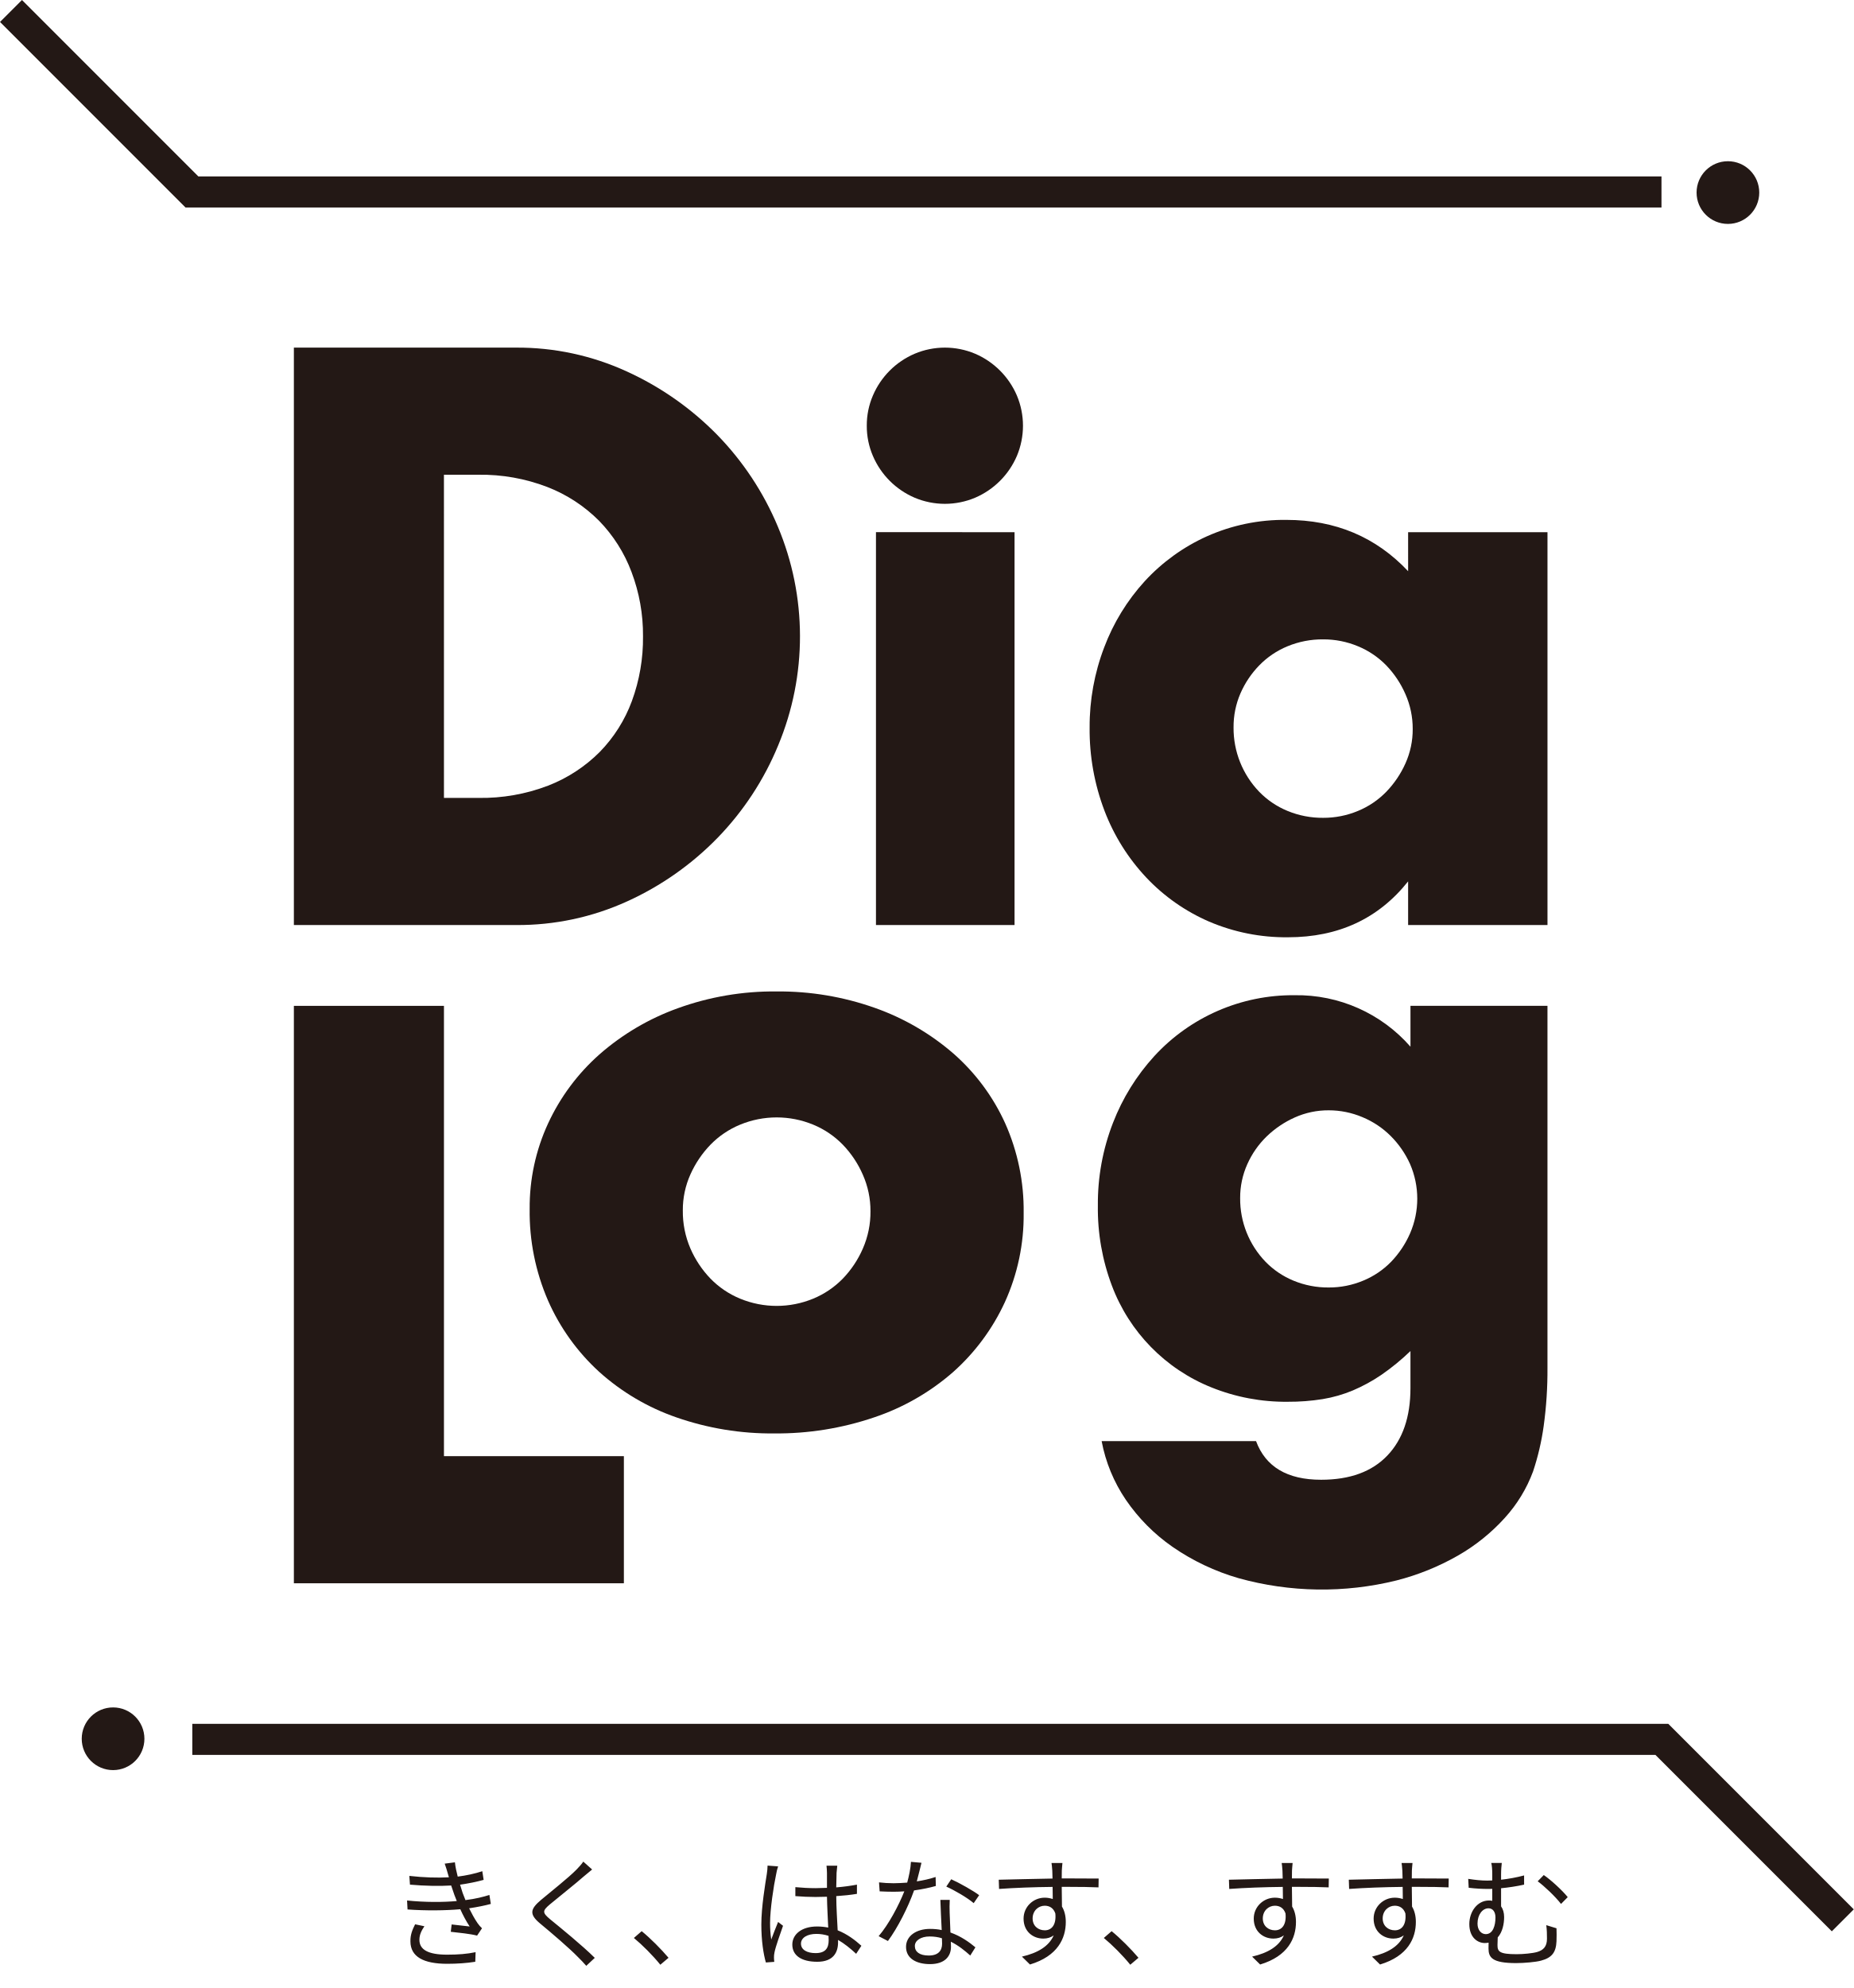
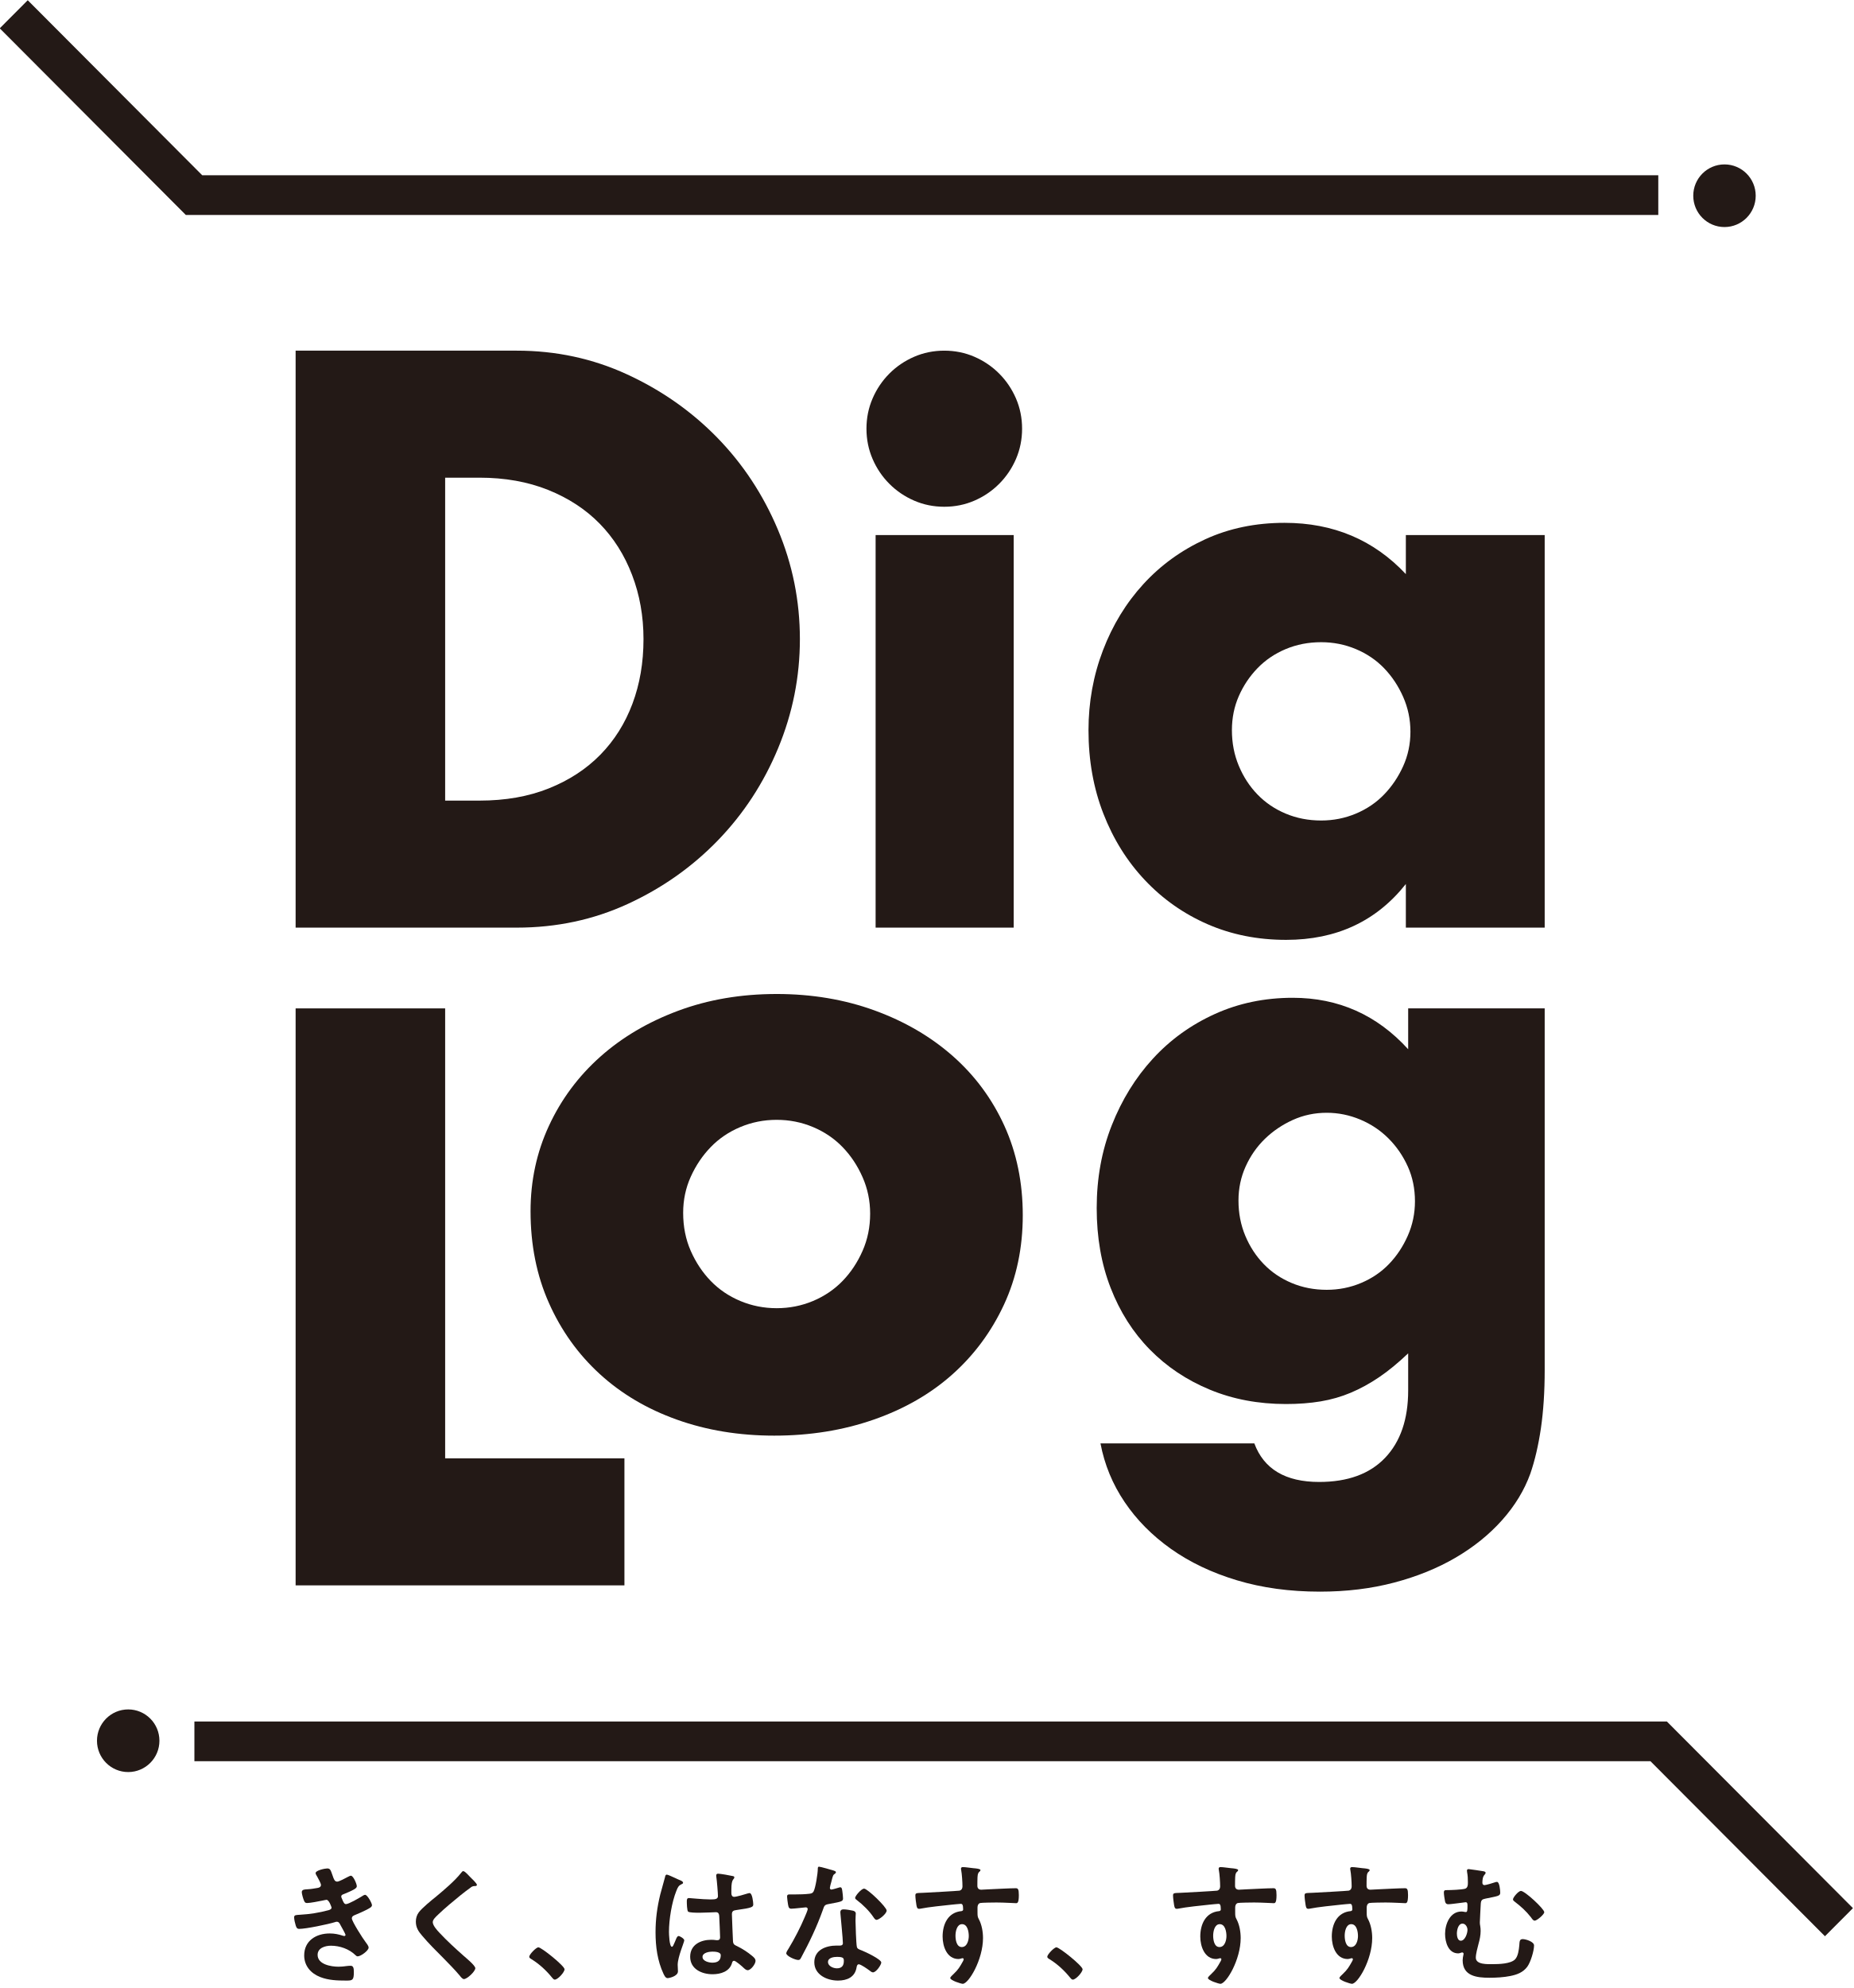
- <svg xmlns="http://www.w3.org/2000/svg" width="371.123" height="397.909" viewBox="0 0 371.123 397.909">
-   <g id="グループ_43" data-name="グループ 43" transform="translate(-462.599 -1344.189)">
-     <circle id="楕円形_7" data-name="楕円形 7" cx="6.274" cy="6.274" r="6.274" transform="translate(478.962 1685.938)" fill="#231815" />
-     <path id="パス_23" data-name="パス 23" d="M509.048,1399.031H553.5a52.441,52.441,0,0,1,22.149,4.751,60.363,60.363,0,0,1,18.09,12.648,58.767,58.767,0,0,1,12.185,18.392A56.694,56.694,0,0,1,606,1478.66a58.516,58.516,0,0,1-12.108,18.47,59.619,59.619,0,0,1-18.089,12.724,52.761,52.761,0,0,1-22.3,4.751H509.048Zm30.045,90.129h6.895a37.3,37.3,0,0,0,13.948-2.452,29.778,29.778,0,0,0,10.345-6.745,28.836,28.836,0,0,0,6.438-10.193,36.453,36.453,0,0,0,2.226-12.951,35.554,35.554,0,0,0-2.3-12.876,29.578,29.578,0,0,0-6.515-10.27,29.883,29.883,0,0,0-10.345-6.745,36.944,36.944,0,0,0-13.8-2.453h-6.895Z" transform="translate(12.385 14.735)" fill="#231815" />
-     <path id="パス_24" data-name="パス 24" d="M598.661,1414.664a15.053,15.053,0,0,1,1.23-6.054,15.883,15.883,0,0,1,8.353-8.354,15.574,15.574,0,0,1,12.109,0,15.927,15.927,0,0,1,8.354,8.354,15.583,15.583,0,0,1,0,12.112,15.932,15.932,0,0,1-8.354,8.353,15.575,15.575,0,0,1-12.109,0,15.889,15.889,0,0,1-8.353-8.353A15.063,15.063,0,0,1,598.661,1414.664Zm29.583,21.309V1514.6H600.5v-78.631Z" transform="translate(37.467 14.735)" fill="#231815" />
-     <path id="パス_25" data-name="パス 25" d="M697.281,1428.43h27.9v78.631h-27.9v-8.737q-8.891,11.189-24.064,11.189a39.1,39.1,0,0,1-15.787-3.141,38.068,38.068,0,0,1-12.571-8.816,40.586,40.586,0,0,1-8.353-13.333,45.6,45.6,0,0,1-2.988-16.71,44.363,44.363,0,0,1,2.912-16.016,41.149,41.149,0,0,1,8.125-13.26,38.293,38.293,0,0,1,12.414-8.966,37.871,37.871,0,0,1,15.945-3.3q14.71,0,24.369,10.27Zm-34.949,39.084a18.353,18.353,0,0,0,5.137,12.875,16.772,16.772,0,0,0,5.671,3.835,18.274,18.274,0,0,0,7.129,1.38,17.9,17.9,0,0,0,6.971-1.38,16.829,16.829,0,0,0,5.67-3.835,19.835,19.835,0,0,0,3.832-5.67,16.54,16.54,0,0,0,1.458-6.9,17.061,17.061,0,0,0-1.458-6.973,19.566,19.566,0,0,0-3.832-5.748,16.859,16.859,0,0,0-5.67-3.833,17.868,17.868,0,0,0-6.971-1.38,18.243,18.243,0,0,0-7.129,1.38,16.8,16.8,0,0,0-5.671,3.833,18.844,18.844,0,0,0-3.755,5.594A16.792,16.792,0,0,0,662.333,1467.514Z" transform="translate(47.223 22.277)" fill="#231815" />
-     <path id="パス_26" data-name="パス 26" d="M539.094,1501.97V1592.1h36.02v25.444H509.048V1501.97Z" transform="translate(12.385 43.547)" fill="#231815" />
-     <path id="パス_27" data-name="パス 27" d="M545.929,1543.229a40.055,40.055,0,0,1,3.691-17.1,41.985,41.985,0,0,1,10.274-13.807,48.83,48.83,0,0,1,15.657-9.232,56.408,56.408,0,0,1,19.828-3.374,57.321,57.321,0,0,1,19.665,3.292,48.783,48.783,0,0,1,15.738,9.151,41.176,41.176,0,0,1,10.354,13.969,42.724,42.724,0,0,1,3.691,17.9,41.908,41.908,0,0,1-3.772,17.9A42.554,42.554,0,0,1,630.7,1575.9a46.384,46.384,0,0,1-15.818,9.071,60.465,60.465,0,0,1-19.988,3.211,57.84,57.84,0,0,1-19.585-3.211,45.165,45.165,0,0,1-15.5-9.151,42.432,42.432,0,0,1-10.193-14.208A44.562,44.562,0,0,1,545.929,1543.229Zm30.662.32a18.684,18.684,0,0,0,1.524,7.627,20.418,20.418,0,0,0,4.014,6.021,17.713,17.713,0,0,0,5.942,4.014,19.193,19.193,0,0,0,14.613,0,17.733,17.733,0,0,0,5.937-4.014,20.313,20.313,0,0,0,4.014-6.021,18.2,18.2,0,0,0,1.524-7.467,17.83,17.83,0,0,0-1.524-7.3,20.351,20.351,0,0,0-4.014-6.02,17.716,17.716,0,0,0-5.937-4.014,19.179,19.179,0,0,0-14.613,0,17.7,17.7,0,0,0-5.942,4.014,20.76,20.76,0,0,0-4.014,5.94A17.346,17.346,0,0,0,576.591,1543.548Z" transform="translate(22.708 42.916)" fill="#231815" />
-     <g id="グループ_42" data-name="グループ 42" transform="translate(682.389 1543.392)">
-       <path id="パス_28" data-name="パス 28" d="M724.817,1502.433v72.432a81.479,81.479,0,0,1-.758,11.669,50.652,50.652,0,0,1-2.126,9.092,28.573,28.573,0,0,1-5.68,9.318,38.24,38.24,0,0,1-9.32,7.5,49.345,49.345,0,0,1-12.347,5,62.2,62.2,0,0,1-31.6-.453,45.407,45.407,0,0,1-13.256-6.289,36.632,36.632,0,0,1-9.321-9.4,31.111,31.111,0,0,1-4.847-11.743h30.913q2.874,7.729,13.028,7.729,8.641,0,13.262-4.849t4.622-13.488v-7.425a45.975,45.975,0,0,1-5.833,4.773,33.236,33.236,0,0,1-5.685,3.106,27.1,27.1,0,0,1-6.062,1.742,42.554,42.554,0,0,1-6.972.531,39.705,39.705,0,0,1-15.3-2.877,35.338,35.338,0,0,1-19.928-20.382,43.621,43.621,0,0,1-2.8-15.987,44.578,44.578,0,0,1,3.031-16.593,42.55,42.55,0,0,1,8.259-13.335,37.667,37.667,0,0,1,28.105-12.2,30.15,30.15,0,0,1,23.188,10.306v-8.182Zm-61.525,38.489a18.132,18.132,0,0,0,5.075,12.729,16.634,16.634,0,0,0,5.608,3.789,18.025,18.025,0,0,0,7.043,1.364,17.662,17.662,0,0,0,6.895-1.364,16.639,16.639,0,0,0,5.61-3.789,19.366,19.366,0,0,0,3.789-5.683,17.422,17.422,0,0,0,0-13.865,18.883,18.883,0,0,0-3.865-5.606,17.51,17.51,0,0,0-5.68-3.789,17.318,17.318,0,0,0-6.747-1.366,16.357,16.357,0,0,0-6.819,1.442,19.6,19.6,0,0,0-5.6,3.786,17.852,17.852,0,0,0-3.865,5.532A16.3,16.3,0,0,0,663.293,1540.922Z" transform="translate(-634.805 -1500.31)" fill="#231815" />
+ <svg xmlns="http://www.w3.org/2000/svg" viewBox="0 0 400 429" height="429" width="400" xml:space="preserve" id="svg2" version="1.1">
+   <defs id="defs6">
+     <clipPath id="clipPath18" clipPathUnits="userSpaceOnUse">
+       <path id="path16" d="M 0,858.898 H 1207.559 V 0 H 0 Z" />
+     </clipPath>
+   </defs>
+   <g transform="matrix(1.333333,0,0,-1.333333,0,1145.197)" id="g10">
+     <g transform="matrix(0.4522999,0,0,0.4535888,-117.1821,496.3468)" id="g12">
+       <g clip-path="url(#clipPath18)" id="g14">
+         <g transform="translate(418.4046,513.6295)" id="g20">
+           <path id="path22" style="fill:#231916;fill-opacity:1;fill-rule:nonzero;stroke:none" d="m 0,0 h 12.283 c 9.286,0 17.563,1.456 24.846,4.367 7.283,2.912 13.42,6.919 18.429,12.016 5.007,5.093 8.827,11.149 11.467,18.157 2.64,7.007 3.964,14.697 3.964,23.071 0,8.192 -1.366,15.835 -4.099,22.936 -2.726,7.101 -6.596,13.196 -11.605,18.293 -5.008,5.093 -11.153,9.099 -18.428,12.015 -7.283,2.908 -15.474,4.368 -24.574,4.368 H 0 Z m -53.52,160.547 h 79.181 c 14.014,0 27.171,-2.823 39.454,-8.464 12.291,-5.644 23.03,-13.152 32.223,-22.528 9.184,-9.375 16.425,-20.296 21.704,-32.761 5.28,-12.469 7.92,-25.529 7.92,-39.183 0,-13.471 -2.598,-26.441 -7.783,-38.906 C 113.992,6.235 106.794,-4.736 97.609,-14.197 88.416,-23.665 77.678,-31.221 65.387,-36.861 53.104,-42.506 39.862,-45.324 25.661,-45.324 H -53.52 Z" />
+         </g>
+         <path id="path24" style="fill:#231916;fill-opacity:1;fill-rule:nonzero;stroke:none" d="m 621.889,468.305 h -49.42 v 140.068 h 49.42 z M 569.193,646.33 c 0,3.82 0.729,7.414 2.19,10.784 1.451,3.366 3.454,6.32 6.001,8.871 2.547,2.551 5.509,4.55 8.879,6.01 3.361,1.451 6.961,2.181 10.78,2.181 3.828,0 7.419,-0.73 10.789,-2.181 3.362,-1.46 6.324,-3.459 8.871,-6.01 2.546,-2.551 4.549,-5.505 6.009,-8.871 1.452,-3.37 2.182,-6.964 2.182,-10.784 0,-3.825 -0.73,-7.419 -2.182,-10.789 -1.46,-3.37 -3.463,-6.324 -6.009,-8.87 -2.547,-2.551 -5.509,-4.555 -8.871,-6.01 -3.37,-1.456 -6.961,-2.182 -10.789,-2.182 -3.819,0 -7.419,0.726 -10.78,2.182 -3.37,1.455 -6.332,3.459 -8.879,6.01 -2.547,2.546 -4.55,5.5 -6.001,8.87 -1.461,3.37 -2.19,6.964 -2.19,10.789" />
+         <g transform="translate(699.9906,538.7511)" id="g26">
+           <path id="path28" style="fill:#231916;fill-opacity:1;fill-rule:nonzero;stroke:none" d="m 0,0 c 0,-4.554 0.823,-8.786 2.462,-12.699 1.639,-3.917 3.862,-7.329 6.688,-10.237 2.819,-2.916 6.18,-5.19 10.102,-6.829 3.913,-1.638 8.141,-2.457 12.699,-2.457 4.362,0 8.505,0.819 12.418,2.457 3.913,1.639 7.283,3.913 10.102,6.829 2.818,2.908 5.092,6.277 6.824,10.102 1.732,3.824 2.598,7.919 2.598,12.287 0,4.367 -0.866,8.505 -2.598,12.422 -1.732,3.914 -4.006,7.326 -6.824,10.238 -2.819,2.911 -6.189,5.19 -10.102,6.828 -3.913,1.639 -8.056,2.458 -12.418,2.458 -4.558,0 -8.786,-0.819 -12.699,-2.458 C 15.33,27.303 11.969,25.024 9.15,22.113 6.324,19.201 4.101,15.878 2.462,12.147 0.823,8.417 0,4.368 0,0 m 62.255,69.623 h 49.691 V -70.446 H 62.255 v 15.564 c -10.56,-13.289 -24.846,-19.931 -42.867,-19.931 -10.195,0 -19.566,1.868 -28.122,5.594 -8.557,3.731 -16.018,8.964 -22.393,15.703 -6.375,6.732 -11.332,14.647 -14.88,23.751 -3.549,9.1 -5.322,19.023 -5.322,29.765 0,10.008 1.731,19.52 5.185,28.53 3.456,9.011 8.286,16.884 14.474,23.619 6.188,6.731 13.556,12.058 22.112,15.971 8.557,3.913 18.021,5.87 28.403,5.87 17.468,0 31.942,-6.099 43.41,-18.293 z" />
+         </g>
+         <g transform="translate(418.4046,439.487)" id="g30">
+           <path id="path32" style="fill:#231916;fill-opacity:1;fill-rule:nonzero;stroke:none" d="M 0,0 V -160.547 H 64.164 V -205.87 H -53.52 V 0 Z" />
+         </g>
+         <g transform="translate(503.5882,366.5465)" id="g34">
+           <path id="path36" style="fill:#231916;fill-opacity:1;fill-rule:nonzero;stroke:none" d="m 0,0 c 0,-4.96 0.908,-9.488 2.717,-13.585 1.816,-4.102 4.19,-7.676 7.149,-10.725 2.959,-3.048 6.485,-5.432 10.586,-7.15 4.101,-1.713 8.437,-2.572 13.014,-2.572 4.578,0 8.913,0.859 13.014,2.572 4.092,1.718 7.618,4.102 10.577,7.15 2.959,3.049 5.341,6.623 7.15,10.725 1.816,4.097 2.716,8.53 2.716,13.302 0,4.573 -0.9,8.908 -2.716,13.01 -1.809,4.1 -4.191,7.675 -7.15,10.724 -2.959,3.049 -6.485,5.437 -10.577,7.151 -4.101,1.717 -8.436,2.576 -13.014,2.576 -4.577,0 -8.913,-0.859 -13.014,-2.576 C 16.351,28.888 12.825,26.5 9.866,23.451 6.907,20.402 4.533,16.877 2.717,12.87 0.908,8.868 0,4.578 0,0 m -54.619,0.571 c 0,10.869 2.185,21.023 6.575,30.462 4.38,9.435 10.486,17.632 18.302,24.593 7.815,6.957 17.115,12.443 27.889,16.445 10.766,4.007 22.539,6.008 35.319,6.008 12.582,0 24.256,-1.96 35.031,-5.864 10.775,-3.912 20.118,-9.344 28.033,-16.301 7.906,-6.961 14.057,-15.258 18.447,-24.881 4.379,-9.633 6.574,-20.262 6.574,-31.891 0,-11.629 -2.239,-22.26 -6.719,-31.888 -4.487,-9.628 -10.63,-17.925 -18.446,-24.881 -7.824,-6.962 -17.214,-12.349 -28.177,-16.157 -10.964,-3.814 -22.835,-5.721 -35.606,-5.721 -12.582,0 -24.211,1.907 -34.887,5.721 -10.685,3.808 -19.876,9.245 -27.602,16.301 -7.717,7.05 -13.778,15.487 -18.158,25.308 -4.39,9.821 -6.575,20.736 -6.575,32.746" />
+         </g>
+         <g transform="translate(702.3422,370.9294)" id="g38">
+           <path id="path40" style="fill:#231916;fill-opacity:1;fill-rule:nonzero;stroke:none" d="m 0,0 c 0,-4.499 0.807,-8.685 2.428,-12.551 1.621,-3.87 3.819,-7.245 6.612,-10.122 2.793,-2.882 6.12,-5.132 9.991,-6.749 3.863,-1.621 8.047,-2.432 12.546,-2.432 4.32,0 8.412,0.811 12.282,2.432 3.871,1.617 7.199,3.867 9.992,6.749 2.784,2.877 5.034,6.252 6.748,10.122 1.707,3.866 2.564,7.962 2.564,12.283 0,4.495 -0.857,8.637 -2.564,12.414 -1.714,3.782 -4.006,7.11 -6.884,9.987 -2.878,2.878 -6.256,5.132 -10.118,6.749 -3.879,1.621 -7.877,2.431 -12.02,2.431 -4.312,0 -8.361,-0.857 -12.147,-2.567 C 15.652,27.035 12.325,24.786 9.447,22.002 6.57,19.209 4.27,15.928 2.563,12.146 0.849,8.369 0,4.32 0,0 M 109.595,68.561 V -60.464 c 0,-7.741 -0.459,-14.664 -1.35,-20.784 -0.908,-6.115 -2.165,-11.515 -3.786,-16.195 -2.156,-5.939 -5.534,-11.473 -10.118,-16.6 -4.593,-5.131 -10.127,-9.583 -16.604,-13.365 -6.476,-3.778 -13.81,-6.748 -21.993,-8.904 -8.191,-2.161 -17.054,-3.243 -26.595,-3.243 -10.797,0 -20.695,1.35 -29.692,4.049 -8.998,2.699 -16.867,6.439 -23.615,11.204 -6.748,4.772 -12.283,10.348 -16.604,16.736 -4.32,6.387 -7.198,13.361 -8.633,20.92 H 5.67 c 3.413,-9.181 11.154,-13.769 23.208,-13.769 10.263,0 18.131,2.882 23.623,8.638 5.483,5.763 8.234,13.767 8.234,24.026 v 13.225 c -3.608,-3.421 -7.062,-6.256 -10.39,-8.501 -3.336,-2.254 -6.714,-4.096 -10.126,-5.535 -3.421,-1.439 -7.021,-2.47 -10.798,-3.102 -3.777,-0.628 -7.92,-0.946 -12.419,-0.946 -9.898,0 -18.988,1.71 -27.256,5.127 -8.285,3.416 -15.44,8.186 -21.468,14.306 -6.026,6.116 -10.704,13.45 -14.031,21.998 -3.336,8.548 -4.991,18.042 -4.991,28.479 0,10.615 1.791,20.471 5.398,29.557 3.591,9.087 8.497,17.006 14.711,23.755 6.205,6.748 13.581,12.054 22.129,15.925 8.548,3.87 17.86,5.805 27.936,5.805 16.375,0 30.142,-6.12 41.305,-18.356 v 14.575 z" />
+         </g>
+         <g transform="translate(263.9984,794.2003)" id="g42">
+           <path id="path44" style="fill:none;stroke:#231916;stroke-width:14.173;stroke-linecap:butt;stroke-linejoin:miter;stroke-miterlimit:10;stroke-dasharray:none;stroke-opacity:1" d="M 0,0 64.521,-64.521 H 588.596" />
+         </g>
+         <g transform="translate(887.4623,729.4572)" id="g46">
+           <path id="path48" style="fill:#231916;fill-opacity:1;fill-rule:nonzero;stroke:none" d="m 0,0 c 0,-6.172 -5.004,-11.176 -11.176,-11.176 -6.172,0 -11.176,5.004 -11.176,11.176 0,6.172 5.004,11.175 11.176,11.175 C -5.004,11.175 0,6.172 0,0" />
+         </g>
+         <g transform="translate(917.2533,113.4333)" id="g50">
+           <path id="path52" style="fill:none;stroke:#231916;stroke-width:14.173;stroke-linecap:butt;stroke-linejoin:miter;stroke-miterlimit:10;stroke-dasharray:none;stroke-opacity:1" d="M 0,0 -64.521,64.521 H -588.596" />
+         </g>
+         <g transform="translate(293.7904,178.1774)" id="g54">
+           <path id="path56" style="fill:#231916;fill-opacity:1;fill-rule:nonzero;stroke:none" d="m 0,0 c 0,6.172 5.003,11.175 11.175,11.175 6.172,0 11.176,-5.003 11.176,-11.175 0,-6.173 -5.004,-11.176 -11.176,-11.176 C 5.003,-11.176 0,-6.173 0,0" />
+         </g>
+         <g transform="translate(378.1371,130.0202)" id="g58">
+           <path id="path60" style="fill:#231916;fill-opacity:1;fill-rule:nonzero;stroke:none" d="m 0,0 c 0.385,-1.104 0.672,-2.113 1.633,-2.113 0.672,0 2.978,1.249 3.699,1.633 C 5.668,-0.336 6.195,0 6.533,0 7.396,0 8.646,-2.93 8.646,-3.746 8.646,-4.323 8.07,-4.611 7.637,-4.899 6.533,-5.523 5.332,-6.004 4.178,-6.484 3.697,-6.677 3.074,-6.82 3.074,-7.445 c 0,-0.241 0.145,-0.529 0.24,-0.721 0.528,-1.345 0.864,-1.969 1.442,-1.969 1.008,0 4.707,2.161 5.715,2.786 0.289,0.192 0.816,0.529 1.152,0.529 0.818,0 2.451,-2.979 2.451,-3.7 0,-0.72 -1.056,-1.152 -2.017,-1.68 -1.25,-0.625 -2.547,-1.201 -3.844,-1.73 -0.576,-0.24 -1.344,-0.48 -1.344,-1.297 0,-1.056 3.986,-7.253 4.852,-8.358 0.383,-0.528 1.152,-1.44 1.152,-2.065 0,-1.105 -2.834,-3.122 -3.891,-3.122 -0.336,0 -0.529,0.143 -0.769,0.383 -2.305,2.258 -5.668,3.411 -8.838,3.411 -2.018,0 -4.756,-0.768 -4.756,-3.266 0,-3.459 4.901,-4.227 7.494,-4.227 1.008,0 1.922,0.096 2.93,0.24 0.385,0.048 0.961,0.096 1.393,0.096 0.96,0 1.154,-0.816 1.154,-2.21 0,-2.977 -0.481,-3.074 -2.738,-3.074 -3.123,0 -6.342,0.097 -9.272,1.249 -3.361,1.297 -5.764,3.987 -5.764,7.733 0,5.237 4.276,7.831 9.127,7.831 1.729,0 3.121,-0.289 4.754,-0.817 0.145,-0.049 0.338,-0.097 0.481,-0.097 0.24,0 0.433,0.193 0.433,0.433 0,0.24 -1.537,3.026 -1.826,3.507 -0.287,0.576 -0.576,1.152 -1.297,1.152 -0.287,0 -0.431,-0.048 -0.672,-0.143 -2.498,-0.769 -10.328,-2.403 -12.777,-2.403 -0.816,0 -1.01,0.481 -1.25,1.202 -0.238,0.768 -0.576,2.113 -0.576,2.929 0,0.913 0.865,0.818 2.113,0.913 3.459,0.193 6.869,0.721 10.233,1.633 0.48,0.145 1.056,0.385 1.056,0.913 0,0.096 -0.865,2.786 -1.826,2.786 -0.24,0 -1.152,-0.24 -1.488,-0.288 -1.201,-0.24 -4.322,-0.865 -5.477,-0.865 -0.623,0 -0.816,0.288 -1.056,0.816 -0.288,0.625 -0.817,2.403 -0.817,3.075 0,1.008 1.25,0.961 1.922,1.008 1.586,0.097 2.209,0.241 3.699,0.481 0.623,0.097 1.248,0.336 1.248,1.105 0,0.48 -1.056,2.45 -1.345,2.93 -0.192,0.336 -0.577,0.912 -0.577,1.249 0,1.009 3.364,1.681 4.18,1.681 C -0.77,2.594 -0.674,1.825 0,0" />
+         </g>
+         <g transform="translate(429.7718,126.7545)" id="g62">
+           <path id="path64" style="fill:#231916;fill-opacity:1;fill-rule:nonzero;stroke:none" d="m 0,0 c 0,-0.48 -0.672,-0.433 -1.008,-0.433 -0.529,-0.047 -0.912,-0.24 -1.297,-0.576 -1.201,-0.865 -2.402,-1.777 -3.603,-2.738 -2.69,-2.21 -5.428,-4.419 -7.926,-6.821 -0.912,-0.865 -1.969,-1.826 -1.969,-2.738 0,-1.201 1.586,-2.93 2.403,-3.795 2.738,-2.93 5.714,-5.62 8.693,-8.262 0.816,-0.72 4.131,-3.41 4.131,-4.371 0,-1.153 -2.93,-3.891 -4.082,-3.891 -0.529,0 -1.201,0.865 -1.49,1.249 -1.825,2.162 -3.842,4.179 -5.811,6.196 -2.594,2.594 -5.236,5.189 -7.59,7.974 -1.346,1.537 -2.306,2.931 -2.306,5.092 0,1.201 0.335,2.354 1.056,3.314 1.201,1.585 4.516,4.276 6.197,5.62 2.834,2.354 6.725,5.62 8.983,8.502 0.191,0.24 0.432,0.577 0.721,0.577 0.625,0 2.017,-1.633 2.544,-2.162 C -1.92,2.305 0,0.528 0,0" />
+         </g>
+         <g transform="translate(451.7718,104.4655)" id="g66">
+           <path id="path68" style="fill:#231916;fill-opacity:1;fill-rule:nonzero;stroke:none" d="m 0,0 c 1.104,0 9.365,-6.628 9.365,-7.829 0,-1.057 -2.4,-3.698 -3.506,-3.698 -0.384,0 -0.72,0.431 -0.961,0.719 -2.064,2.546 -4.515,4.804 -7.3,6.534 -0.336,0.192 -0.866,0.48 -0.866,0.912 C -3.268,-2.545 -0.816,0 0,0" />
+         </g>
+         <g transform="translate(513.975,102.9284)" id="g70">
+           <path id="path72" style="fill:#231916;fill-opacity:1;fill-rule:nonzero;stroke:none" d="m 0,0 c -1.105,0 -3.459,-0.384 -3.459,-1.873 0,-1.537 2.307,-2.065 3.508,-2.065 1.824,0 3.025,0.672 3.025,2.641 C 3.074,-0.048 0.912,0 0,0 M 7.445,26.948 C 7.686,26.9 7.926,26.804 7.926,26.516 7.926,26.083 7.637,25.987 7.396,25.555 7.109,25.074 6.869,24.258 6.869,22.145 V 20.8 c 0,-0.673 0.287,-1.249 1.008,-1.249 0.816,0 3.939,0.912 4.805,1.201 0.191,0.048 0.527,0.144 0.72,0.144 0.961,0 1.297,-3.315 1.297,-4.036 0,-0.912 -0.336,-1.249 -6.006,-2.017 -1.056,-0.144 -1.632,-0.336 -1.632,-1.537 0,-0.96 0.335,-8.31 0.384,-9.559 C 7.541,2.498 8.021,2.402 9.078,1.874 11,0.913 12.633,-0.144 14.266,-1.488 c 0.576,-0.481 1.25,-1.009 1.25,-1.825 0,-1.106 -1.682,-3.315 -2.787,-3.315 -0.528,0 -0.961,0.384 -1.344,0.72 -0.53,0.529 -2.93,2.642 -3.555,2.642 -0.48,0 -0.625,-0.384 -0.721,-0.768 -0.865,-3.074 -4.084,-4.035 -6.964,-4.035 -3.844,0 -8.022,1.825 -8.022,6.244 0,4.323 3.795,6.053 7.541,6.053 0.625,0 1.248,-0.048 1.873,-0.145 h 0.336 c 0.672,0 0.961,0.385 0.961,1.009 0,1.201 -0.24,5.764 -0.289,7.157 -0.047,0.48 0.049,1.825 -1.152,1.825 -0.385,0 -3.795,-0.191 -5.715,-0.191 h -0.625 c -1.201,0 -3.219,0.048 -3.651,0.384 -0.433,0.288 -0.48,3.026 -0.48,3.65 0,0.625 0.047,1.201 0.767,1.201 0.577,0 4.852,-0.48 7.35,-0.48 h 0.77 c 1.152,0 2.257,0.096 2.257,1.153 0,1.009 -0.384,5.668 -0.578,6.869 0,0.144 -0.047,0.336 -0.047,0.48 0,0.432 0.192,0.672 0.672,0.672 0.817,0 4.371,-0.624 5.332,-0.864 m -19.117,-1.393 c 0.383,-0.144 1.248,-0.481 1.248,-0.961 0,-0.288 -0.191,-0.384 -0.431,-0.48 -1.106,-0.528 -1.393,-0.961 -1.971,-2.45 -1.633,-4.035 -2.641,-10.231 -2.641,-14.602 0,-0.769 0.145,-5.333 1.057,-5.333 0.336,0 0.576,0.625 1.056,1.73 0.241,0.528 0.721,2.113 1.297,2.113 0.53,0 2.067,-0.961 2.067,-1.537 0,-0.672 -2.356,-5.956 -2.356,-8.742 0,-0.769 0.098,-1.537 0.098,-2.306 0,-1.873 -3.412,-2.449 -3.652,-2.449 -0.817,0 -1.2,0.912 -1.538,1.585 -2.16,4.611 -2.834,9.703 -2.834,14.795 0,4.659 0.579,8.934 1.682,13.449 0.529,2.113 1.201,4.179 1.731,6.293 0.046,0.336 0.191,0.817 0.623,0.817 0.336,0 1.826,-0.673 3.074,-1.249 0.625,-0.289 1.201,-0.577 1.49,-0.673" />
+         </g>
+         <g transform="translate(576.4183,117.5797)" id="g74">
+           <path id="path76" style="fill:#231916;fill-opacity:1;fill-rule:nonzero;stroke:none" d="m 0,0 c 0,-1.153 -2.738,-3.314 -3.604,-3.314 -0.478,0 -0.816,0.528 -1.056,0.864 -1.488,2.258 -3.842,4.563 -6.004,6.196 -0.191,0.145 -0.625,0.433 -0.625,0.769 0,0.672 2.211,3.314 3.219,3.314 C -6.869,7.829 0,1.249 0,0 m -20.99,-18.35 c 0,-1.489 1.92,-2.257 3.17,-2.257 1.728,0 2.498,0.913 2.498,2.593 0,0.961 -0.049,1.49 -2.451,1.49 -1.153,0 -3.217,-0.288 -3.217,-1.826 m 8.982,18.302 c 0.528,-0.144 0.959,-0.432 0.959,-1.009 0,-0.096 -0.096,-1.537 -0.096,-2.546 0,-1.393 0.241,-8.31 0.481,-9.319 0.144,-0.721 0.769,-0.912 1.49,-1.2 0.143,-0.049 0.336,-0.145 0.481,-0.192 1.103,-0.433 6.771,-3.075 6.771,-4.228 0,-0.769 -1.777,-3.506 -2.978,-3.506 -0.479,0 -0.912,0.432 -1.248,0.672 -0.721,0.528 -3.075,2.21 -3.842,2.21 -0.53,0 -0.721,-0.673 -0.77,-1.105 -0.576,-3.506 -3.41,-4.708 -6.677,-4.708 -3.891,0 -8.454,2.066 -8.454,6.534 0,4.419 4.18,5.956 7.975,5.956 h 1.248 c 0.576,0 1.008,0.24 1.008,0.816 0,1.537 -0.719,8.502 -0.863,10.376 0,0.24 -0.049,0.432 -0.049,0.672 0,0.769 0.433,1.057 1.152,1.057 0.914,0 2.547,-0.288 3.412,-0.48 m -6.918,14.314 c 0.24,-0.096 0.77,-0.241 0.77,-0.577 0,-0.335 -0.338,-0.528 -0.77,-0.864 -0.385,-0.337 -0.72,-2.017 -0.865,-2.546 -0.143,-0.384 -0.527,-1.922 -0.527,-2.162 0,-0.336 0.191,-0.624 0.527,-0.624 0.338,0 2.307,0.576 2.738,0.721 0.145,0.048 0.336,0.096 0.481,0.096 0.576,0 0.625,-0.865 0.72,-1.442 0.096,-0.672 0.241,-1.873 0.241,-2.545 0,-1.057 -0.576,-1.153 -4.996,-1.969 -1.729,-0.289 -1.68,-0.625 -2.258,-2.21 -2.114,-5.909 -4.852,-11.624 -7.828,-17.1 -0.289,-0.481 -0.434,-0.673 -0.961,-0.673 -1.057,0 -4.276,1.393 -4.276,2.401 0,0.433 0.625,1.346 0.866,1.73 1.968,3.219 4.273,7.638 5.714,11.096 0.241,0.528 1.106,2.546 1.106,2.93 0,0.288 -0.24,0.624 -0.672,0.624 -0.385,0 -4.084,-0.48 -5.189,-0.48 -0.817,0 -1.008,0.432 -1.2,1.537 -0.097,0.577 -0.338,2.306 -0.338,2.786 0,0.625 0.338,0.769 0.866,0.769 h 2.209 c 1.634,0 3.314,0.048 4.949,0.24 0.623,0.097 1.057,0.144 1.439,0.768 0.721,1.202 1.537,6.534 1.537,8.071 0,0.336 0,0.816 0.434,0.816 0.527,0 4.516,-1.153 5.283,-1.393" />
+         </g>
+         <g transform="translate(601.059,108.6452)" id="g78">
+           <path id="path80" style="fill:#231916;fill-opacity:1;fill-rule:nonzero;stroke:none" d="m 0,0 c 0,-1.441 0.336,-4.083 2.258,-4.083 1.922,0 2.498,2.449 2.498,3.938 0,1.49 -0.434,4.228 -2.402,4.228 C 0.48,4.083 0,1.44 0,0 m 6.34,24.065 c 1.152,-0.096 2.594,-0.24 2.594,-0.672 0,-0.241 -0.143,-0.384 -0.288,-0.529 C 8.311,22.624 7.926,22.24 7.877,20.847 7.83,19.838 7.83,18.781 7.83,17.772 c 0,-0.912 0.527,-1.392 1.393,-1.392 0.384,0 2.257,0.143 2.785,0.143 2.353,0.097 7.494,0.385 9.558,0.385 0.77,0 1.106,-0.288 1.106,-2.45 0,-2.93 -0.576,-2.882 -1.057,-2.882 -0.672,0 -4.275,0.24 -6.965,0.24 -0.865,0 -5.332,-0.047 -5.859,-0.192 C 8.117,11.384 7.877,10.712 7.877,10.039 V 8.357 c 0,-1.344 0.049,-1.728 0.48,-2.497 1.057,-1.969 1.491,-4.515 1.491,-6.725 0,-7.734 -5.141,-16.331 -7.254,-16.331 -0.576,0 -4.467,1.2 -4.467,2.065 0,0.384 0.816,1.057 1.103,1.345 1.827,1.729 2.258,2.546 3.459,4.659 0.096,0.24 0.241,0.433 0.241,0.721 0,0.144 -0.145,0.336 -0.336,0.336 -0.145,0 -0.24,0 -0.385,-0.048 -0.336,-0.096 -0.768,-0.24 -1.104,-0.24 -4.179,0 -5.716,4.515 -5.716,8.022 0,4.419 1.922,8.646 6.773,9.078 0.24,0.048 0.576,0.193 0.576,0.576 0,1.778 -0.336,2.018 -0.865,2.018 -0.385,0 -2.594,-0.24 -3.17,-0.288 -2.498,-0.24 -8.695,-0.913 -11,-1.394 -0.24,-0.048 -0.48,-0.095 -0.721,-0.095 -0.769,0 -0.816,0.672 -0.961,1.296 -0.144,0.817 -0.384,2.643 -0.384,3.459 0,0.96 0.433,0.865 2.787,0.96 1.297,0.049 12.584,0.673 13.017,0.769 0.721,0.192 1.057,0.769 1.057,1.489 0,1.489 -0.193,4.516 -0.48,5.956 -0.049,0.145 -0.049,0.241 -0.049,0.385 0,0.385 0.24,0.576 0.625,0.576 1.105,0 2.593,-0.288 3.746,-0.384" />
+         </g>
+         <g transform="translate(637.1801,104.4655)" id="g82">
+           <path id="path84" style="fill:#231916;fill-opacity:1;fill-rule:nonzero;stroke:none" d="m 0,0 c 1.104,0 9.365,-6.628 9.365,-7.829 0,-1.057 -2.4,-3.698 -3.506,-3.698 -0.384,0 -0.72,0.431 -0.961,0.719 -2.064,2.546 -4.515,4.804 -7.3,6.534 -0.336,0.192 -0.866,0.48 -0.866,0.912 C -3.268,-2.545 -0.816,0 0,0" />
+         </g>
+         <g transform="translate(693.2816,108.6452)" id="g86">
+           <path id="path88" style="fill:#231916;fill-opacity:1;fill-rule:nonzero;stroke:none" d="m 0,0 c 0,-1.441 0.338,-4.083 2.258,-4.083 1.922,0 2.498,2.449 2.498,3.938 0,1.49 -0.432,4.228 -2.402,4.228 C 0.48,4.083 0,1.44 0,0 m 6.342,24.065 c 1.152,-0.096 2.594,-0.24 2.594,-0.672 0,-0.241 -0.145,-0.384 -0.29,-0.529 C 8.311,22.624 7.926,22.24 7.879,20.847 7.83,19.838 7.83,18.781 7.83,17.772 c 0,-0.912 0.529,-1.392 1.393,-1.392 0.384,0 2.257,0.143 2.787,0.143 2.353,0.097 7.492,0.385 9.558,0.385 0.768,0 1.106,-0.288 1.106,-2.45 0,-2.93 -0.578,-2.882 -1.057,-2.882 -0.674,0 -4.275,0.24 -6.967,0.24 -0.863,0 -5.33,-0.047 -5.859,-0.192 C 8.119,11.384 7.879,10.712 7.879,10.039 V 8.357 c 0,-1.344 0.047,-1.728 0.48,-2.497 1.057,-1.969 1.489,-4.515 1.489,-6.725 0,-7.734 -5.139,-16.331 -7.254,-16.331 -0.576,0 -4.467,1.2 -4.467,2.065 0,0.384 0.816,1.057 1.105,1.345 1.825,1.729 2.258,2.546 3.459,4.659 0.096,0.24 0.241,0.433 0.241,0.721 0,0.144 -0.145,0.336 -0.338,0.336 -0.143,0 -0.24,0 -0.383,-0.048 -0.336,-0.096 -0.77,-0.24 -1.106,-0.24 -4.179,0 -5.716,4.515 -5.716,8.022 0,4.419 1.922,8.646 6.773,9.078 0.24,0.048 0.576,0.193 0.576,0.576 0,1.778 -0.336,2.018 -0.863,2.018 -0.385,0 -2.596,-0.24 -3.172,-0.288 -2.498,-0.24 -8.693,-0.913 -11,-1.394 -0.24,-0.048 -0.48,-0.095 -0.721,-0.095 -0.767,0 -0.816,0.672 -0.959,1.296 -0.144,0.817 -0.384,2.643 -0.384,3.459 0,0.96 0.431,0.865 2.785,0.96 1.297,0.049 12.586,0.673 13.017,0.769 0.721,0.192 1.057,0.769 1.057,1.489 0,1.489 -0.191,4.516 -0.48,5.956 -0.047,0.145 -0.047,0.241 -0.047,0.385 0,0.385 0.24,0.576 0.623,0.576 1.105,0 2.593,-0.288 3.748,-0.384" />
+         </g>
+         <g transform="translate(740.3539,108.6452)" id="g90">
+           <path id="path92" style="fill:#231916;fill-opacity:1;fill-rule:nonzero;stroke:none" d="m 0,0 c 0,-1.441 0.338,-4.083 2.258,-4.083 1.922,0 2.498,2.449 2.498,3.938 0,1.49 -0.432,4.228 -2.402,4.228 C 0.48,4.083 0,1.44 0,0 m 6.342,24.065 c 1.152,-0.096 2.594,-0.24 2.594,-0.672 0,-0.241 -0.145,-0.384 -0.29,-0.529 C 8.311,22.624 7.926,22.24 7.879,20.847 7.83,19.838 7.83,18.781 7.83,17.772 c 0,-0.912 0.529,-1.392 1.393,-1.392 0.384,0 2.257,0.143 2.787,0.143 2.353,0.097 7.492,0.385 9.558,0.385 0.768,0 1.106,-0.288 1.106,-2.45 0,-2.93 -0.578,-2.882 -1.057,-2.882 -0.674,0 -4.275,0.24 -6.967,0.24 -0.863,0 -5.33,-0.047 -5.859,-0.192 C 8.119,11.384 7.879,10.712 7.879,10.039 V 8.357 c 0,-1.344 0.047,-1.728 0.48,-2.497 1.057,-1.969 1.489,-4.515 1.489,-6.725 0,-7.734 -5.139,-16.331 -7.254,-16.331 -0.576,0 -4.467,1.2 -4.467,2.065 0,0.384 0.816,1.057 1.105,1.345 1.825,1.729 2.258,2.546 3.459,4.659 0.096,0.24 0.241,0.433 0.241,0.721 0,0.144 -0.145,0.336 -0.338,0.336 -0.143,0 -0.24,0 -0.383,-0.048 -0.336,-0.096 -0.77,-0.24 -1.106,-0.24 -4.179,0 -5.716,4.515 -5.716,8.022 0,4.419 1.922,8.646 6.773,9.078 0.24,0.048 0.576,0.193 0.576,0.576 0,1.778 -0.336,2.018 -0.863,2.018 -0.385,0 -2.596,-0.24 -3.172,-0.288 -2.498,-0.24 -8.693,-0.913 -11,-1.394 -0.24,-0.048 -0.48,-0.095 -0.721,-0.095 -0.767,0 -0.816,0.672 -0.959,1.296 -0.144,0.817 -0.384,2.643 -0.384,3.459 0,0.96 0.431,0.865 2.785,0.96 1.297,0.049 12.586,0.673 13.017,0.769 0.721,0.192 1.057,0.769 1.057,1.489 0,1.489 -0.191,4.516 -0.48,5.956 -0.047,0.145 -0.047,0.241 -0.047,0.385 0,0.385 0.24,0.576 0.623,0.576 1.105,0 2.593,-0.288 3.748,-0.384" />
+         </g>
+         <g transform="translate(811.7816,117.0026)" id="g94">
+           <path id="path96" style="fill:#231916;fill-opacity:1;fill-rule:nonzero;stroke:none" d="m 0,0 c 0,-0.816 -2.643,-3.025 -3.412,-3.025 -0.576,0 -0.961,0.671 -1.344,1.2 -1.777,2.258 -3.555,3.843 -5.812,5.572 -0.289,0.192 -0.625,0.481 -0.625,0.816 0,0.721 1.97,3.027 2.834,3.027 C -6.918,7.59 0,1.153 0,0 m -31.271,-7.637 c 0,-0.865 0.24,-2.546 1.392,-2.546 1.537,0 2.402,2.642 2.402,3.891 0,0.961 -0.671,2.21 -1.777,2.21 -1.586,0 -2.017,-2.355 -2.017,-3.555 m 9.511,22.24 c 0.287,-0.048 0.768,-0.192 0.768,-0.529 0,-0.288 -0.192,-0.528 -0.385,-0.72 -0.672,-0.72 -0.768,-1.921 -0.768,-2.882 0,-0.576 0.385,-0.817 0.768,-0.817 0.481,0 3.268,0.817 3.891,1.057 0.144,0.048 0.338,0.097 0.578,0.097 0.912,0 1.152,-3.123 1.152,-3.843 0,-1.201 -0.769,-1.201 -5.236,-2.114 -1.248,-0.241 -1.633,-0.529 -1.729,-1.826 -0.049,-1.056 -0.336,-5.908 -0.336,-6.676 0,-0.481 0.047,-0.817 0.143,-1.297 0.096,-0.576 0.144,-1.153 0.144,-1.73 0,-1.585 -0.335,-3.122 -0.767,-4.659 -0.338,-1.345 -0.961,-3.506 -0.961,-4.899 0,-2.546 4.322,-2.306 6.053,-2.306 2.113,0 6.386,0.096 7.972,1.682 1.106,1.104 1.393,3.458 1.537,4.995 0.096,1.489 0.096,2.258 1.25,2.258 1.057,0 4.034,-0.914 4.034,-2.258 0,-1.873 -1.2,-5.956 -2.45,-7.638 -1.537,-2.018 -3.65,-2.786 -6.052,-3.266 -2.354,-0.48 -5.092,-0.625 -7.492,-0.625 -4.469,0 -9.559,0.577 -9.559,6.245 0,0.625 0.143,1.393 0.287,2.017 0,0.097 0.049,0.193 0.049,0.289 0,0.288 -0.24,0.48 -0.529,0.48 -0.192,0 -0.336,-0.096 -0.528,-0.144 -0.24,-0.097 -0.578,-0.192 -0.865,-0.192 -3.555,0 -4.707,4.035 -4.707,6.965 0,3.411 1.728,7.973 5.859,7.973 0.672,0 1.153,-0.191 1.586,-0.191 0.528,0 0.576,0.624 0.576,2.257 0,0.625 0,1.249 -0.671,1.249 -0.194,0 -1.538,-0.192 -1.827,-0.241 -0.912,-0.095 -3.554,-0.48 -4.371,-0.48 -0.72,0 -0.961,0.337 -1.152,0.961 -0.145,0.673 -0.434,2.498 -0.434,3.171 0,0.912 0.385,0.912 1.155,0.912 1.439,0 5.138,0.144 6.388,0.48 1.057,0.288 1.057,1.442 1.057,2.354 0,1.297 -0.049,2.306 -0.289,3.602 0,0.145 -0.047,0.385 -0.047,0.529 0,0.385 0.238,0.528 0.623,0.528 0.385,0 4.756,-0.672 5.285,-0.768" />
+         </g>
+       </g>
    </g>
-     <path id="パス_29" data-name="パス 29" d="M464.8,1346.387l36.221,36.221H795.226" transform="translate(0)" fill="none" stroke="#231815" stroke-miterlimit="10" stroke-width="6.217" />
-     <circle id="楕円形_8" data-name="楕円形 8" cx="6.274" cy="6.274" r="6.274" transform="translate(802.252 1376.459)" fill="#231815" />
-     <path id="パス_30" data-name="パス 30" d="M823.586,1652.9l-36.221-36.221H493.158" transform="translate(7.938 75.654)" fill="none" stroke="#231815" stroke-miterlimit="10" stroke-width="6.217" />
-     <text id="きく_はなす_すすむ" data-name="きく、はなす、すすむ" transform="translate(632.052 1736.098)" fill="#231815" font-size="24" font-family="YuGothicUI-Regular, Yu Gothic UI">
-       <tspan x="-91.799" y="0">きく、はなす、すすむ</tspan>
-     </text>
  </g>
</svg>
